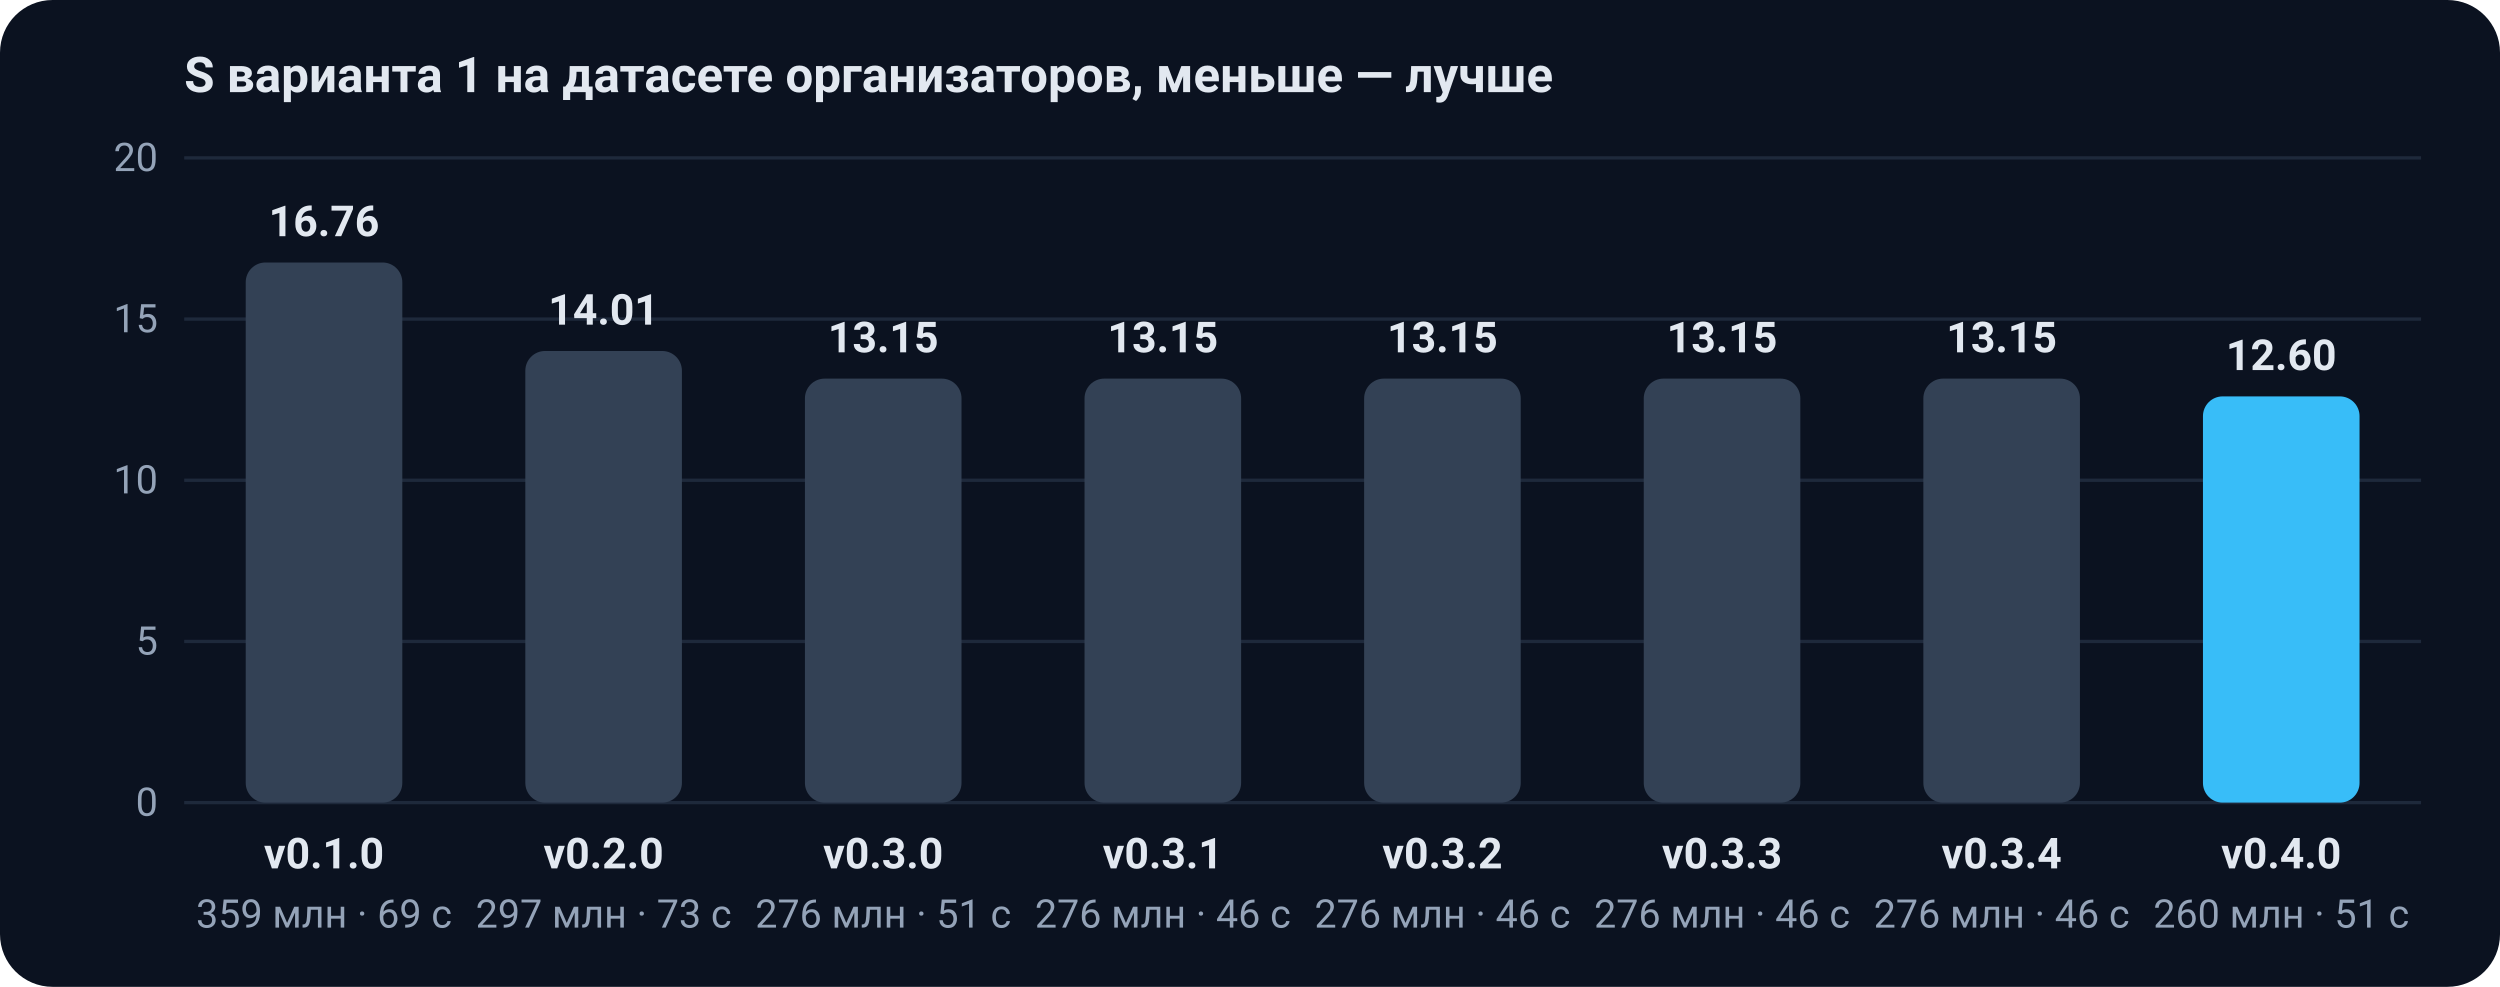
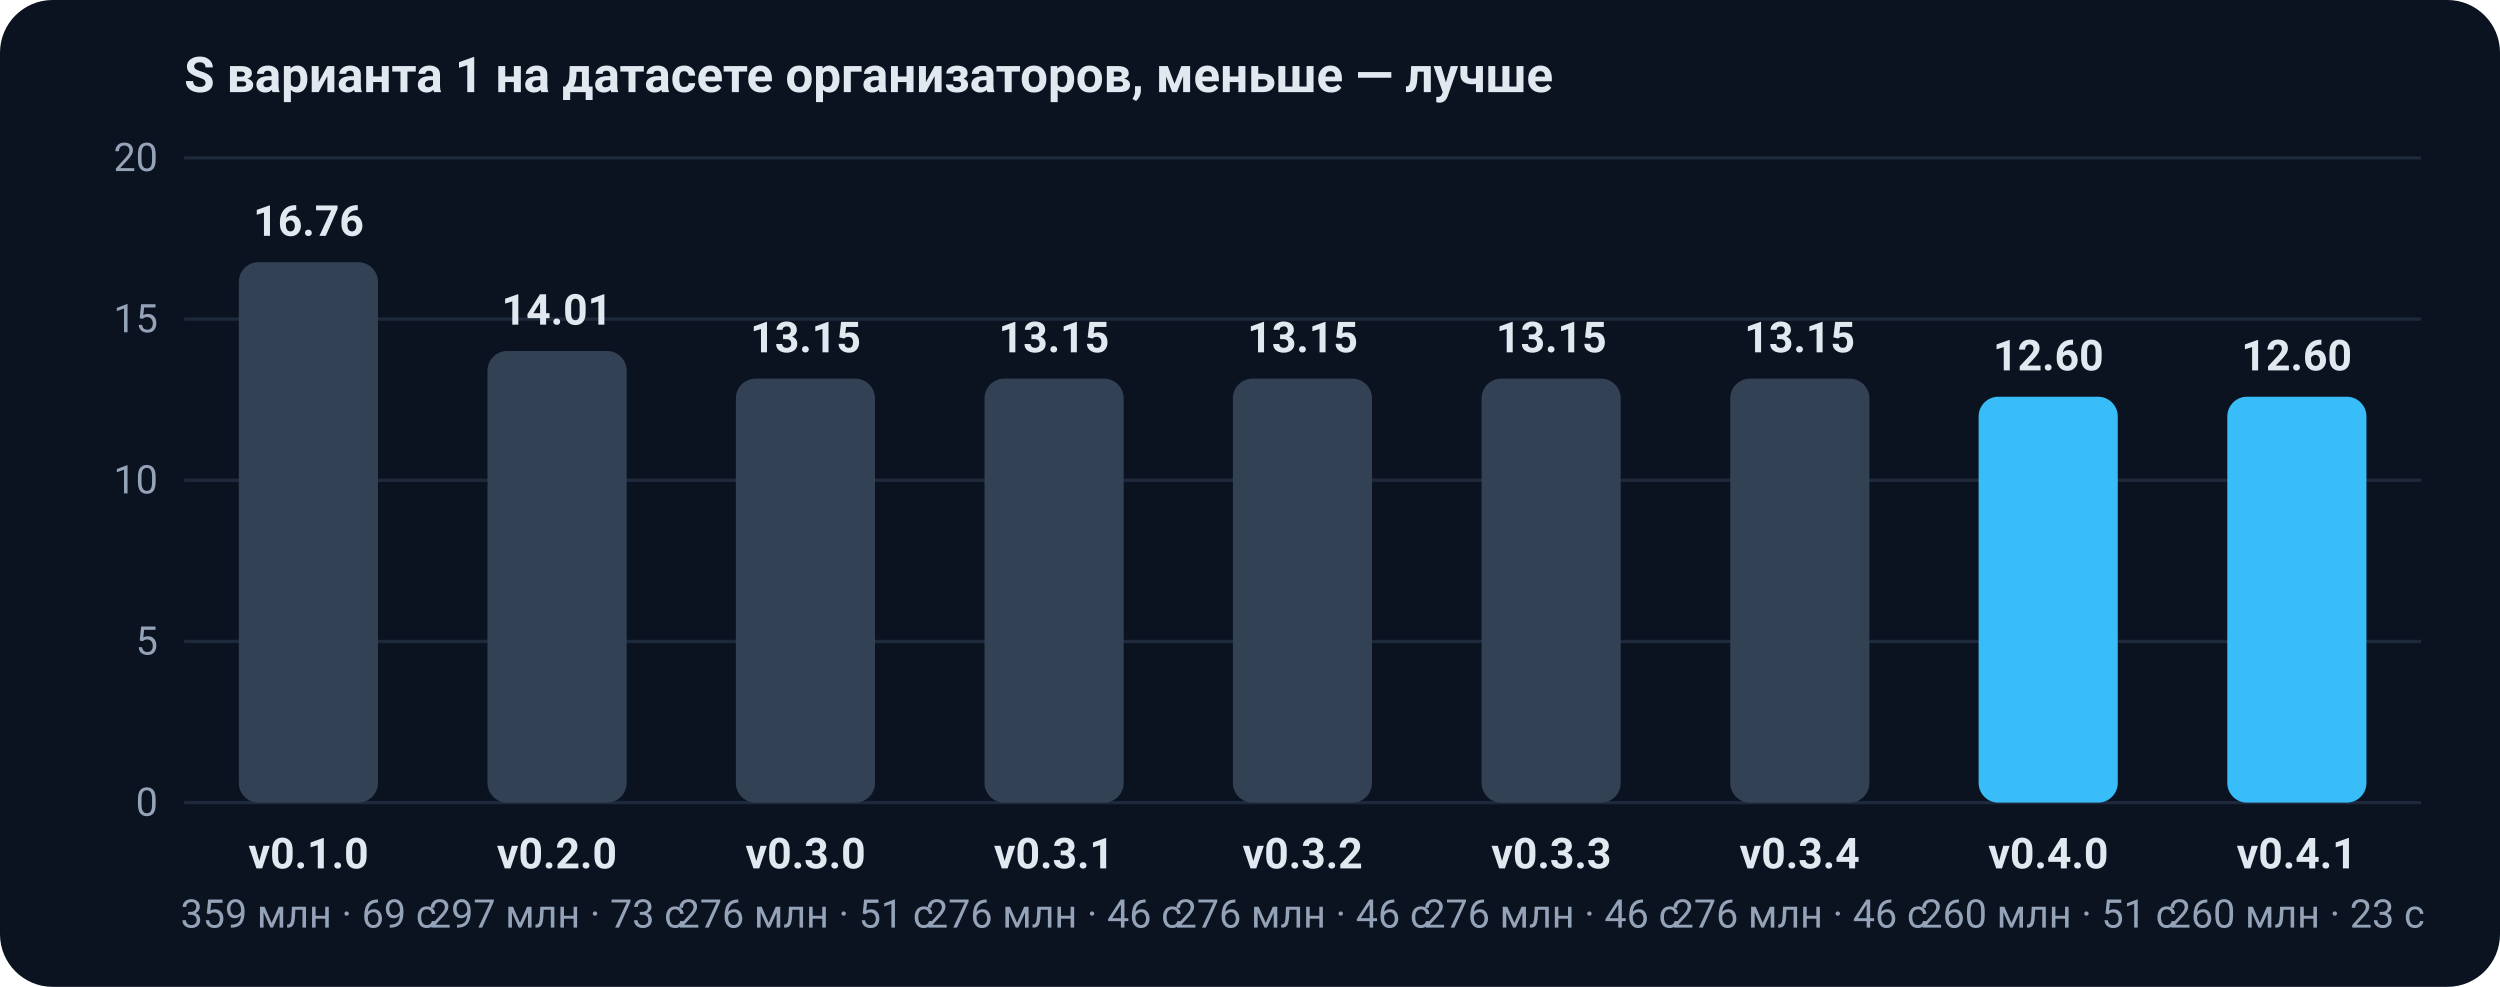
<svg xmlns="http://www.w3.org/2000/svg" viewBox="0 0 760 300" width="760" height="300" role="img" aria-label="S варианта 1 на датасете организаторов по версиям">
  <style>.a{font:12px -apple-system,Segoe UI,Roboto,Helvetica,Arial,sans-serif;fill:#94a3b8}.l{font:600 13px -apple-system,Segoe UI,Roboto,Helvetica,Arial,sans-serif;fill:#e2e8f0}.v{font:600 13px -apple-system,Segoe UI,Roboto,Helvetica,Arial,sans-serif;fill:#e2e8f0}.h{font:600 15px -apple-system,Segoe UI,Roboto,Helvetica,Arial,sans-serif;fill:#e2e8f0}</style>
  <rect width="760" height="300" rx="16" fill="#0b1220" />
  <text x="56" y="28" class="h">S варианта 1 на датасете организаторов, меньше — лучше</text>
  <line x1="56" y1="48.0" x2="736" y2="48.0" stroke="#1e293b" />
  <text x="48" y="52.0" class="a" text-anchor="end">20</text>
  <line x1="56" y1="97.0" x2="736" y2="97.0" stroke="#1e293b" />
  <text x="48" y="101.0" class="a" text-anchor="end">15</text>
  <line x1="56" y1="146.0" x2="736" y2="146.0" stroke="#1e293b" />
  <text x="48" y="150.0" class="a" text-anchor="end">10</text>
  <line x1="56" y1="195.0" x2="736" y2="195.0" stroke="#1e293b" />
  <text x="48" y="199.0" class="a" text-anchor="end">5</text>
  <line x1="56" y1="244.0" x2="736" y2="244.0" stroke="#1e293b" />
  <text x="48" y="248.0" class="a" text-anchor="end">0</text>
-   <rect x="74.7" y="79.8" width="47.6" height="164.2" rx="6" fill="#334155" />
-   <text x="98.5" y="71.8" class="v" text-anchor="middle">16.76</text>
-   <text x="98.5" y="264.0" class="l" text-anchor="middle">v0.1.0</text>
-   <text x="98.5" y="282.0" class="a" text-anchor="middle">359 млн · 69 с</text>
-   <rect x="159.7" y="106.7" width="47.6" height="137.3" rx="6" fill="#334155" />
-   <text x="183.5" y="98.7" class="v" text-anchor="middle">14.01</text>
-   <text x="183.5" y="264.0" class="l" text-anchor="middle">v0.2.0</text>
-   <text x="183.5" y="282.0" class="a" text-anchor="middle">297 млн · 73 с</text>
-   <rect x="244.7" y="115.1" width="47.6" height="128.9" rx="6" fill="#334155" />
-   <text x="268.5" y="107.1" class="v" text-anchor="middle">13.15</text>
-   <text x="268.5" y="264.0" class="l" text-anchor="middle">v0.3.0</text>
-   <text x="268.5" y="282.0" class="a" text-anchor="middle">276 млн · 51 с</text>
-   <rect x="329.7" y="115.1" width="47.6" height="128.9" rx="6" fill="#334155" />
-   <text x="353.5" y="107.1" class="v" text-anchor="middle">13.15</text>
-   <text x="353.5" y="264.0" class="l" text-anchor="middle">v0.3.1</text>
-   <text x="353.5" y="282.0" class="a" text-anchor="middle">276 млн · 46 с</text>
-   <rect x="414.7" y="115.1" width="47.6" height="128.9" rx="6" fill="#334155" />
-   <text x="438.5" y="107.1" class="v" text-anchor="middle">13.15</text>
-   <text x="438.5" y="264.0" class="l" text-anchor="middle">v0.3.2</text>
-   <text x="438.5" y="282.0" class="a" text-anchor="middle">276 млн · 46 с</text>
-   <rect x="499.7" y="115.1" width="47.6" height="128.9" rx="6" fill="#334155" />
-   <text x="523.5" y="107.1" class="v" text-anchor="middle">13.15</text>
-   <text x="523.5" y="264.0" class="l" text-anchor="middle">v0.3.3</text>
-   <text x="523.5" y="282.0" class="a" text-anchor="middle">276 млн · 46 с</text>
-   <rect x="584.7" y="115.1" width="47.6" height="128.9" rx="6" fill="#334155" />
-   <text x="608.5" y="107.1" class="v" text-anchor="middle">13.15</text>
-   <text x="608.5" y="264.0" class="l" text-anchor="middle">v0.3.4</text>
-   <text x="608.5" y="282.0" class="a" text-anchor="middle">276 млн · 46 с</text>
-   <rect x="669.7" y="120.5" width="47.6" height="123.5" rx="6" fill="#38bdf8" />
-   <text x="693.5" y="112.5" class="v" text-anchor="middle">12.60</text>
-   <text x="693.5" y="264.0" class="l" text-anchor="middle">v0.4.0</text>
-   <text x="693.5" y="282.0" class="a" text-anchor="middle">260 млн · 51 с</text>
+   <rect x="72.6" y="79.7" width="42.3" height="164.3" rx="6" fill="#334155" />
+   <text x="93.8" y="71.7" class="v" text-anchor="middle">16.76</text>
+   <text x="93.8" y="264.0" class="l" text-anchor="middle">v0.1.0</text>
+   <text x="93.8" y="282.0" class="a" text-anchor="middle">359 млн · 69 с</text>
+   <rect x="148.2" y="106.7" width="42.3" height="137.3" rx="6" fill="#334155" />
+   <text x="169.3" y="98.7" class="v" text-anchor="middle">14.01</text>
+   <text x="169.3" y="264.0" class="l" text-anchor="middle">v0.2.0</text>
+   <text x="169.3" y="282.0" class="a" text-anchor="middle">297 млн · 73 с</text>
+   <rect x="223.7" y="115.1" width="42.3" height="128.9" rx="6" fill="#334155" />
+   <text x="244.9" y="107.1" class="v" text-anchor="middle">13.15</text>
+   <text x="244.9" y="264.0" class="l" text-anchor="middle">v0.3.0</text>
+   <text x="244.9" y="282.0" class="a" text-anchor="middle">276 млн · 51 с</text>
+   <rect x="299.3" y="115.1" width="42.3" height="128.9" rx="6" fill="#334155" />
+   <text x="320.4" y="107.1" class="v" text-anchor="middle">13.15</text>
+   <text x="320.4" y="264.0" class="l" text-anchor="middle">v0.3.1</text>
+   <text x="320.4" y="282.0" class="a" text-anchor="middle">276 млн · 46 с</text>
+   <rect x="374.8" y="115.1" width="42.3" height="128.9" rx="6" fill="#334155" />
+   <text x="396.0" y="107.1" class="v" text-anchor="middle">13.15</text>
+   <text x="396.0" y="264.0" class="l" text-anchor="middle">v0.3.2</text>
+   <text x="396.0" y="282.0" class="a" text-anchor="middle">276 млн · 46 с</text>
+   <rect x="450.4" y="115.1" width="42.3" height="128.9" rx="6" fill="#334155" />
+   <text x="471.6" y="107.1" class="v" text-anchor="middle">13.15</text>
+   <text x="471.6" y="264.0" class="l" text-anchor="middle">v0.3.3</text>
+   <text x="471.6" y="282.0" class="a" text-anchor="middle">276 млн · 46 с</text>
+   <rect x="526.0" y="115.1" width="42.3" height="128.9" rx="6" fill="#334155" />
+   <text x="547.1" y="107.1" class="v" text-anchor="middle">13.15</text>
+   <text x="547.1" y="264.0" class="l" text-anchor="middle">v0.3.4</text>
+   <text x="547.1" y="282.0" class="a" text-anchor="middle">276 млн · 46 с</text>
+   <rect x="601.5" y="120.6" width="42.3" height="123.4" rx="6" fill="#38bdf8" />
+   <text x="622.7" y="112.6" class="v" text-anchor="middle">12.60</text>
+   <text x="622.7" y="264.0" class="l" text-anchor="middle">v0.4.0</text>
+   <text x="622.7" y="282.0" class="a" text-anchor="middle">260 млн · 51 с</text>
+   <rect x="677.1" y="120.6" width="42.3" height="123.4" rx="6" fill="#38bdf8" />
+   <text x="698.2" y="112.6" class="v" text-anchor="middle">12.60</text>
+   <text x="698.2" y="264.0" class="l" text-anchor="middle">v0.4.1</text>
+   <text x="698.2" y="282.0" class="a" text-anchor="middle">260 млн · 23 с</text>
</svg>
